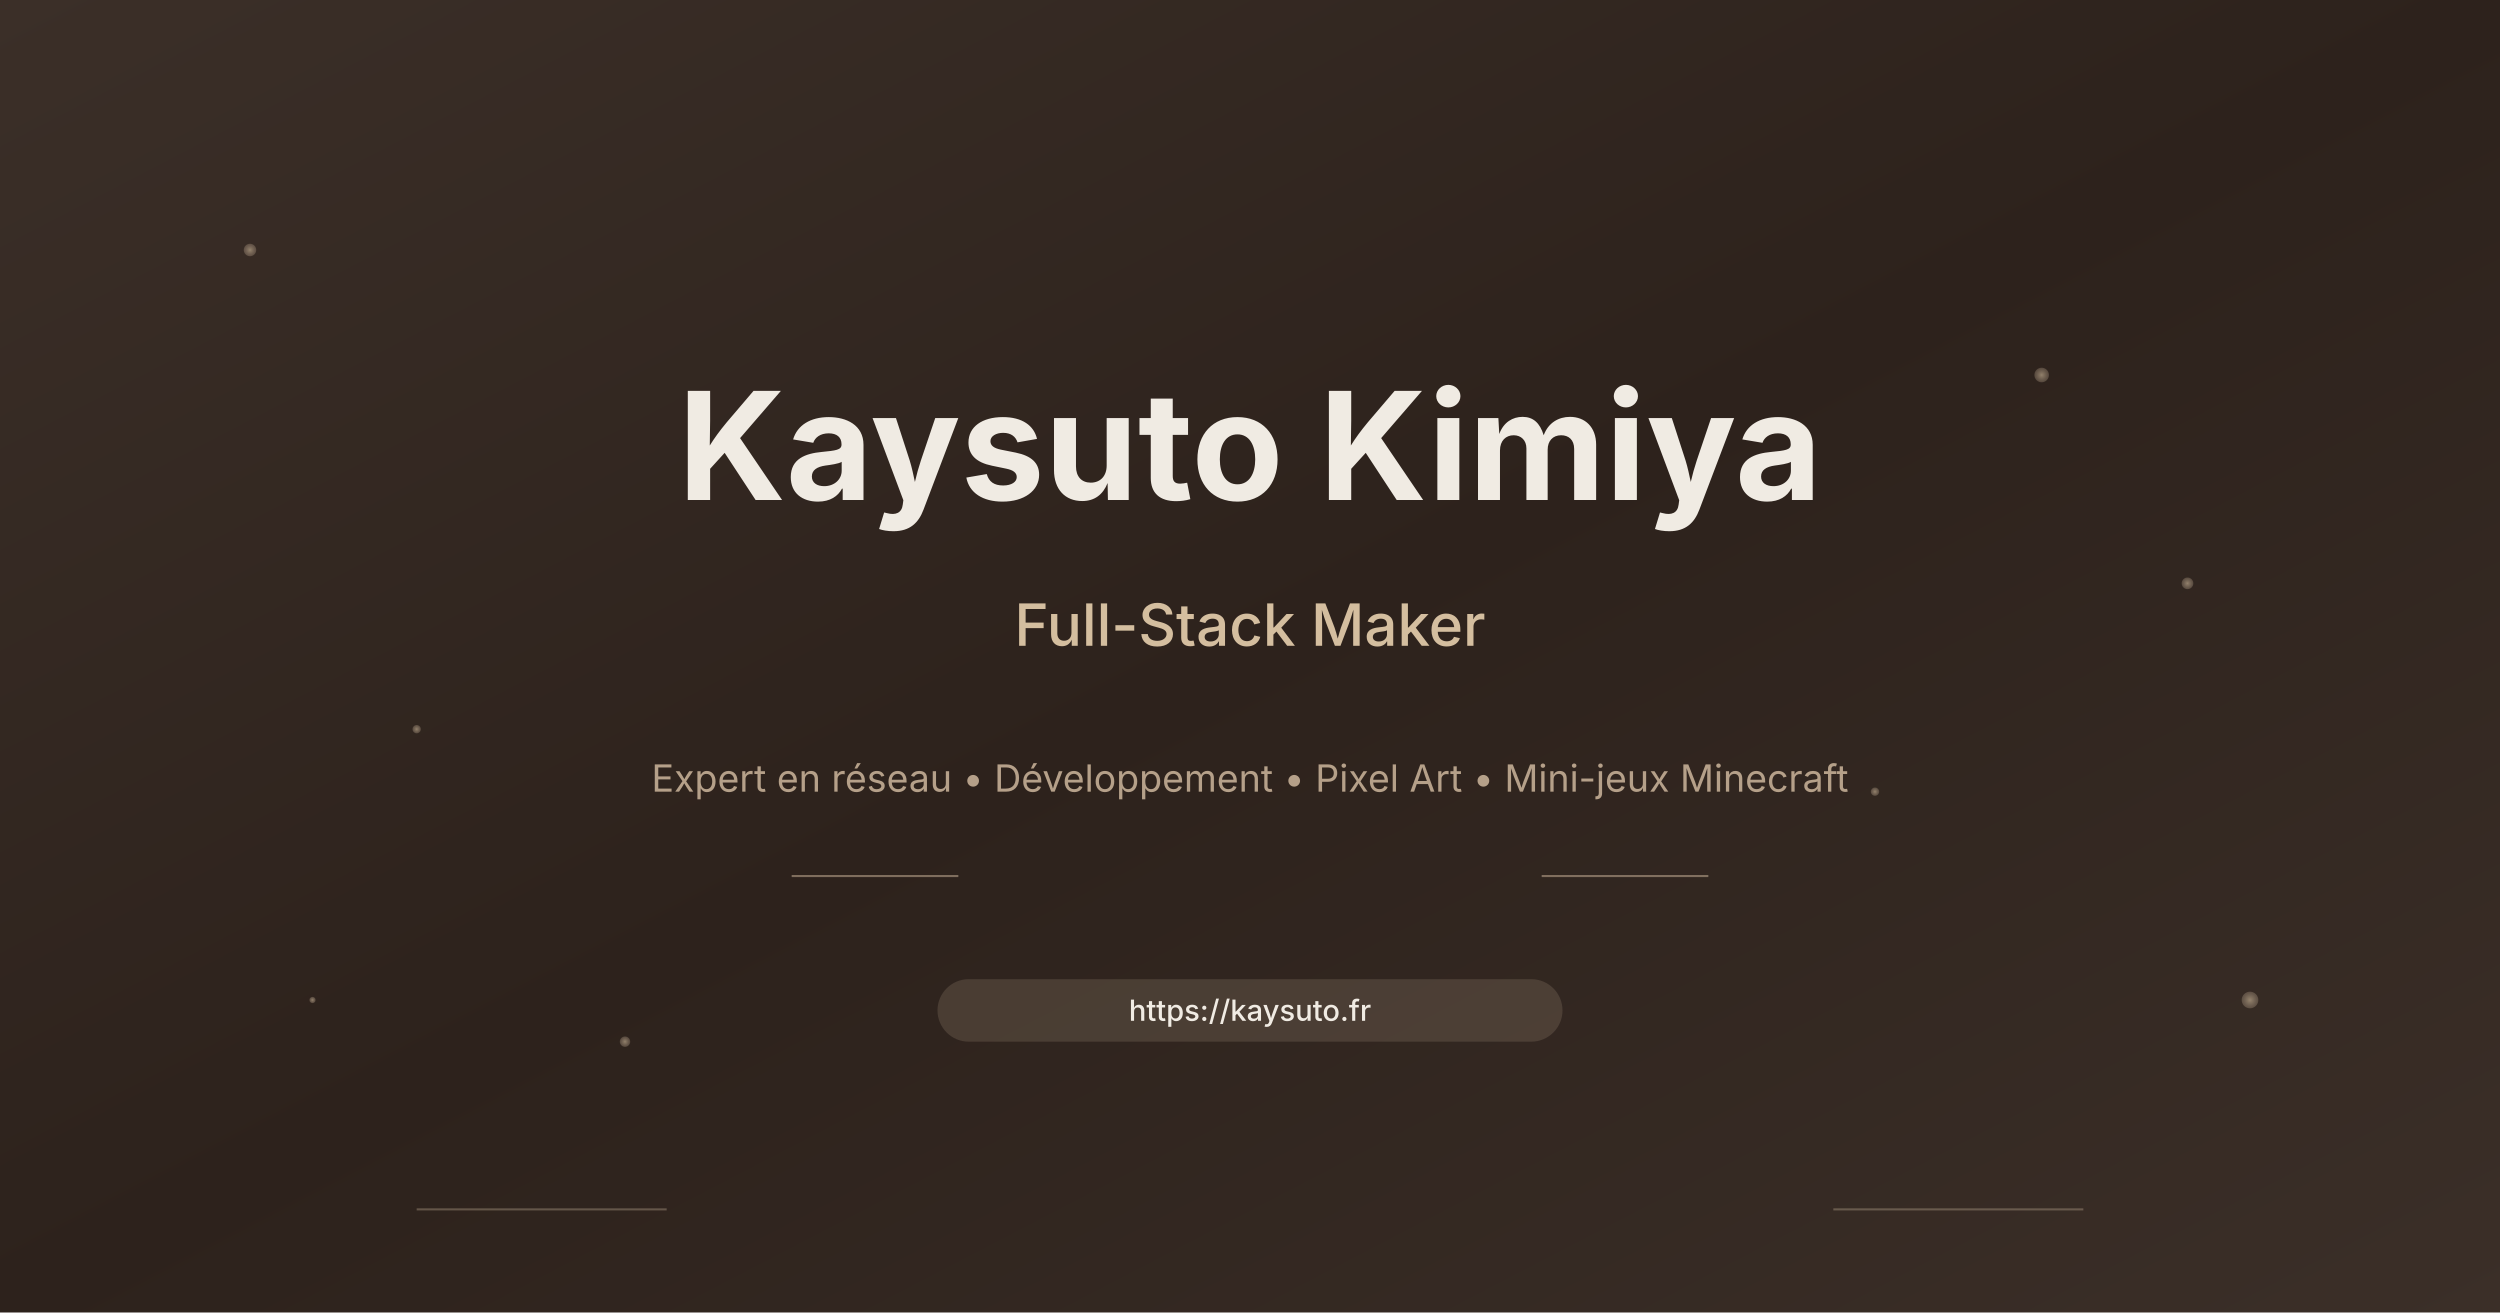
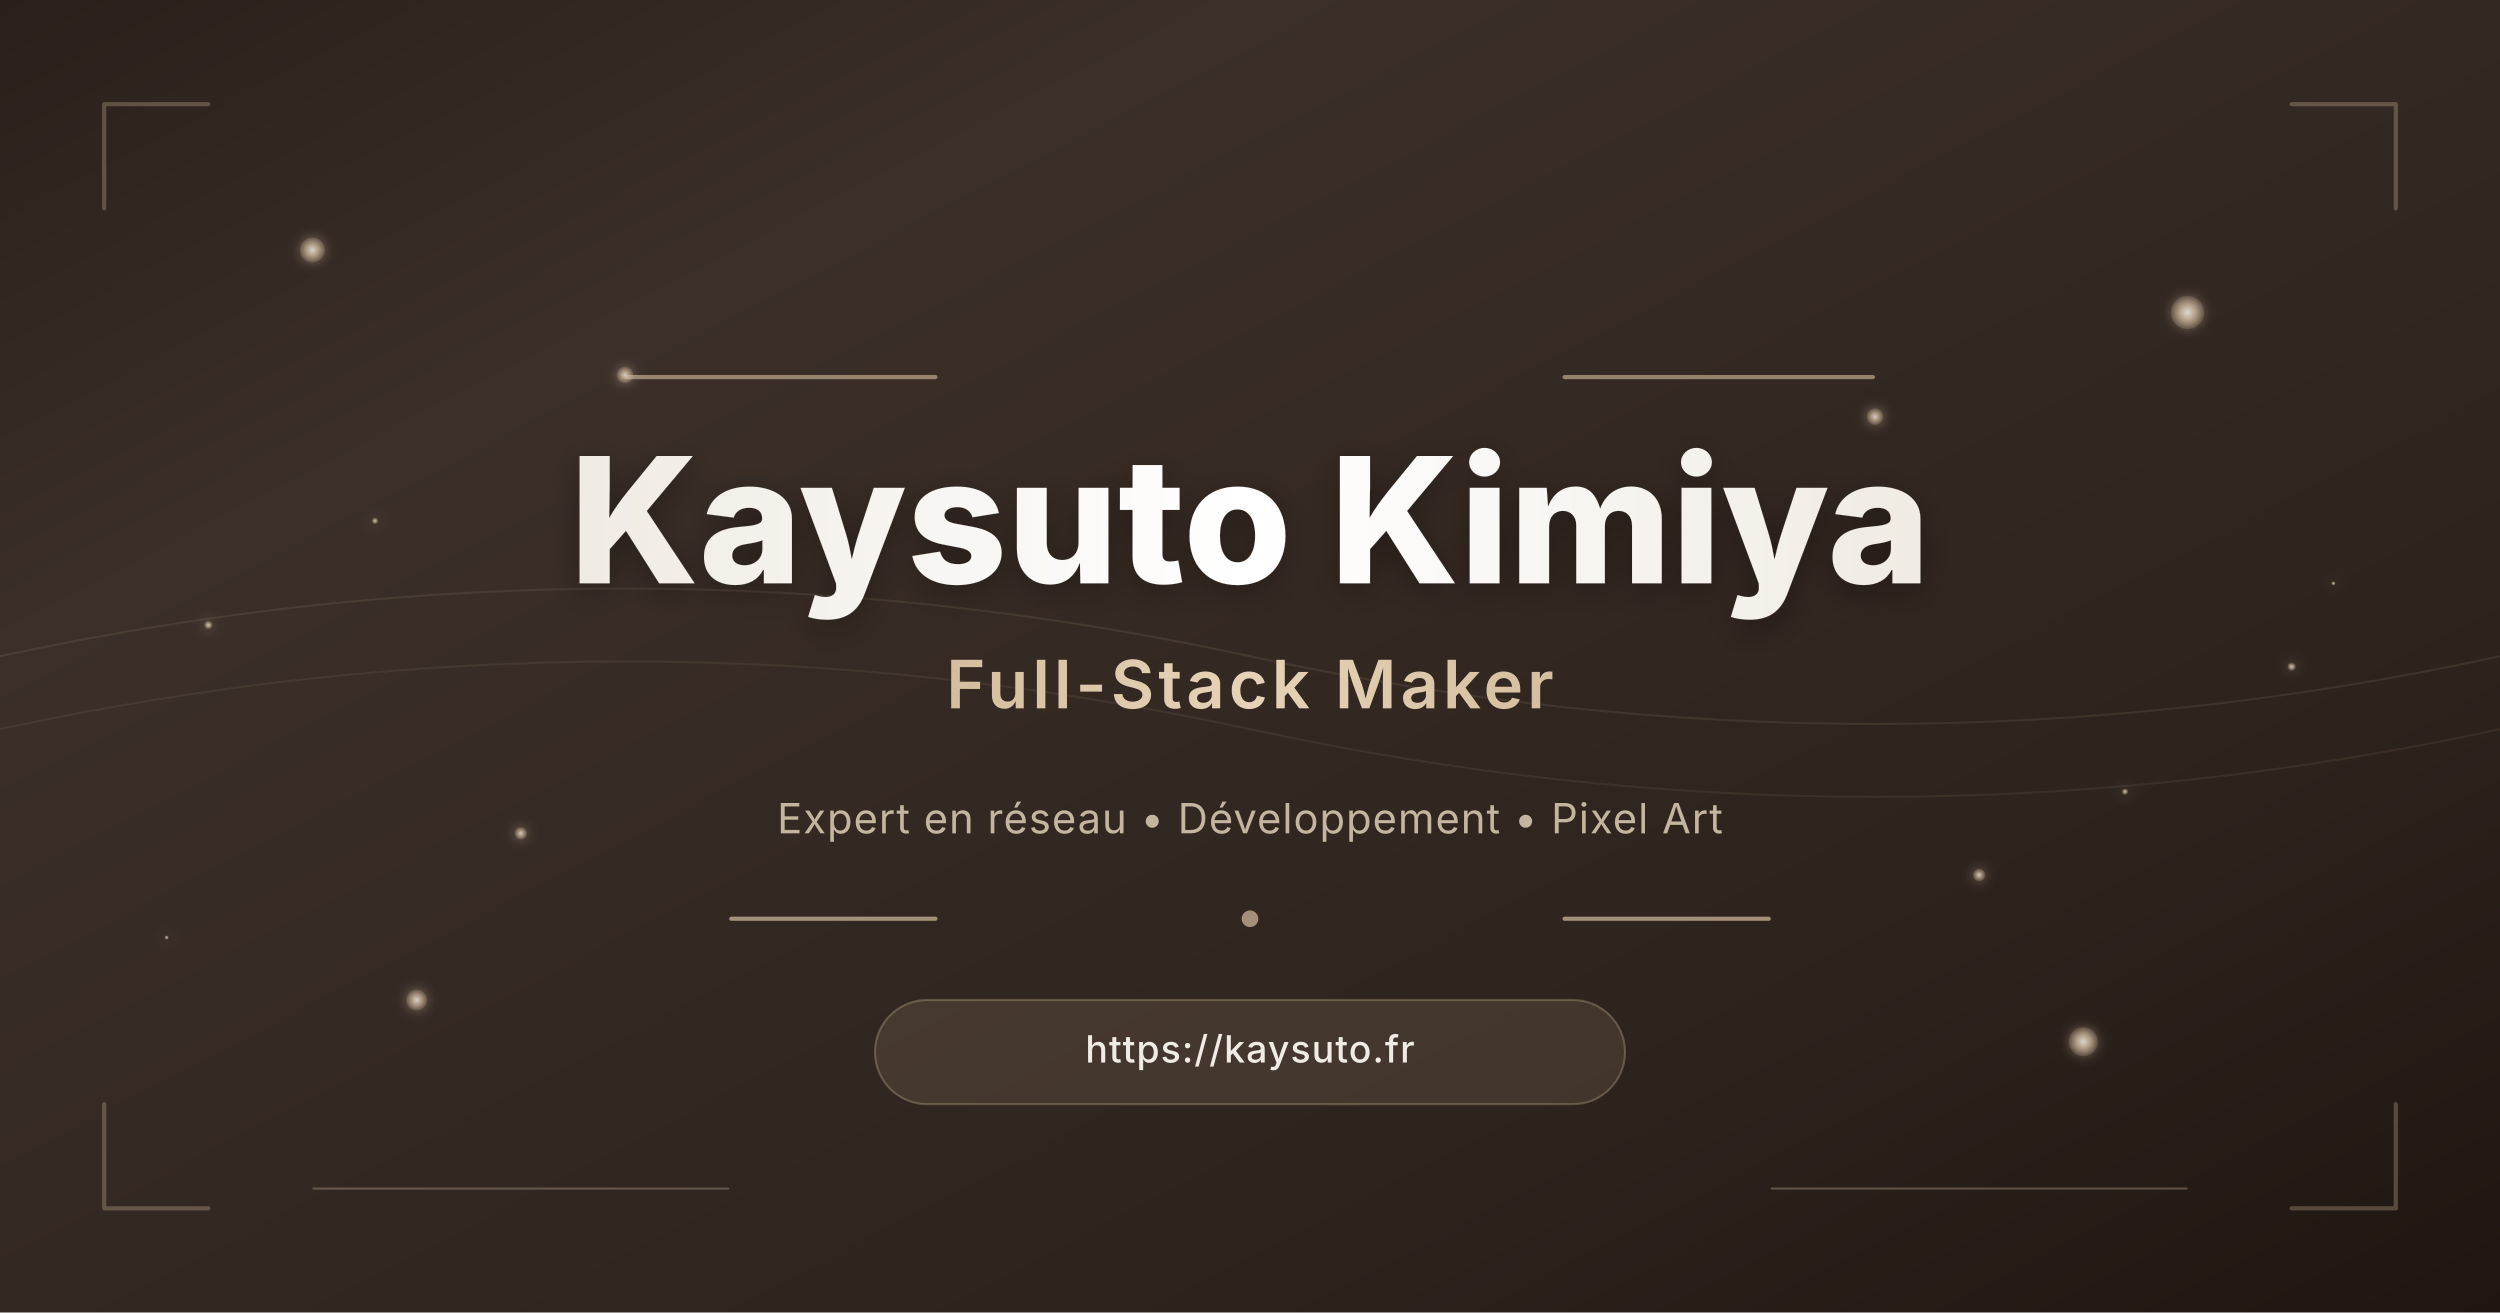
- <svg xmlns="http://www.w3.org/2000/svg" width="1200" height="630" viewBox="0 0 1200 630" fill="none">
+ <svg xmlns="http://www.w3.org/2000/svg" fill="none" viewBox="0 0 1200 630" height="630" width="1200">
  <defs>
    <linearGradient id="bgGradient" x1="0%" y1="0%" x2="100%" y2="100%">
-       <stop offset="0%" style="stop-color:#3B2F28" />
-       <stop offset="50%" style="stop-color:#2D221C" />
-       <stop offset="100%" style="stop-color:#3B2F28" />
+       <stop offset="0%" style="stop-color:#2A1F1A" />
+       <stop offset="25%" style="stop-color:#3B2F28" />
+       <stop offset="75%" style="stop-color:#2D221C" />
+       <stop offset="100%" style="stop-color:#1F1611" />
    </linearGradient>
    <radialGradient id="particleGradient" cx="50%" cy="50%" r="50%">
-       <stop offset="0%" style="stop-color:#D4BE9F" stop-opacity="0.6" />
-       <stop offset="100%" style="stop-color:#B5A089" stop-opacity="0.3" />
+       <stop offset="0%" style="stop-color:#F0EBE3" stop-opacity="0.8" />
+       <stop offset="50%" style="stop-color:#D4BE9F" stop-opacity="0.6" />
+       <stop offset="100%" style="stop-color:#B5A089" stop-opacity="0.2" />
    </radialGradient>
+     <linearGradient id="titleGradient" x1="0%" y1="0%" x2="100%" y2="0%">
+       <stop offset="0%" style="stop-color:#F0EBE3" />
+       <stop offset="50%" style="stop-color:#FFFFFF" />
+       <stop offset="100%" style="stop-color:#F0EBE3" />
+     </linearGradient>
+     <linearGradient id="subtitleGradient" x1="0%" y1="0%" x2="100%" y2="0%">
+       <stop offset="0%" style="stop-color:#D4BE9F" />
+       <stop offset="50%" style="stop-color:#E6D3B7" />
+       <stop offset="100%" style="stop-color:#D4BE9F" />
+     </linearGradient>
+     <filter id="textShadow" x="-50%" y="-50%" width="200%" height="200%">
+       <feDropShadow dx="0" dy="4" stdDeviation="8" flood-color="#000000" flood-opacity="0.3" />
+     </filter>
+     <filter id="glow" x="-50%" y="-50%" width="200%" height="200%">
+       <feGaussianBlur stdDeviation="3" result="coloredBlur" />
+       <feMerge>
+         <feMergeNode in="coloredBlur" />
+         <feMergeNode in="SourceGraphic" />
+       </feMerge>
+     </filter>
  </defs>
  <rect width="1200" height="630" fill="url(#bgGradient)" />
-   <circle cx="120" cy="120" r="3" fill="url(#particleGradient)" />
-   <circle cx="1080" cy="480" r="4" fill="url(#particleGradient)" />
-   <circle cx="200" cy="350" r="2" fill="url(#particleGradient)" />
-   <circle cx="980" cy="180" r="3.5" fill="url(#particleGradient)" />
-   <circle cx="300" cy="500" r="2.5" fill="url(#particleGradient)" />
-   <circle cx="900" cy="380" r="2" fill="url(#particleGradient)" />
-   <circle cx="150" cy="480" r="1.5" fill="url(#particleGradient)" />
-   <circle cx="1050" cy="280" r="2.8" fill="url(#particleGradient)" />
-   <rect x="200" y="580" width="120" height="1" fill="#B5A089" opacity="0.4" />
-   <rect x="880" y="580" width="120" height="1" fill="#B5A089" opacity="0.4" />
-   <text x="600" y="240" text-anchor="middle" font-family="Inter, system-ui, sans-serif" font-size="72" font-weight="700" fill="#F0EBE3">
+   <g opacity="0.1">
+     <path d="M0,315 Q300,250 600,315 T1200,315" stroke="#D4BE9F" stroke-width="1" fill="none" />
+     <path d="M0,350 Q300,285 600,350 T1200,350" stroke="#B5A089" stroke-width="1" fill="none" />
+   </g>
+   <g filter="url(#glow)">
+     <circle cx="150" cy="120" r="6" fill="url(#particleGradient)" />
+     <circle cx="1050" cy="150" r="8" fill="url(#particleGradient)" />
+     <circle cx="200" cy="480" r="5" fill="url(#particleGradient)" />
+     <circle cx="1000" cy="500" r="7" fill="url(#particleGradient)" />
+     <circle cx="300" cy="180" r="4" fill="url(#particleGradient)" />
+     <circle cx="900" cy="200" r="4" fill="url(#particleGradient)" />
+     <circle cx="250" cy="400" r="3" fill="url(#particleGradient)" />
+     <circle cx="950" cy="420" r="3" fill="url(#particleGradient)" />
+     <circle cx="100" cy="300" r="2" fill="url(#particleGradient)" />
+     <circle cx="1100" cy="320" r="2" fill="url(#particleGradient)" />
+     <circle cx="180" cy="250" r="1.5" fill="url(#particleGradient)" />
+     <circle cx="1020" cy="380" r="1.5" fill="url(#particleGradient)" />
+     <circle cx="80" cy="450" r="1" fill="url(#particleGradient)" />
+     <circle cx="1120" cy="280" r="1" fill="url(#particleGradient)" />
+   </g>
+   <g opacity="0.6">
+     <rect x="300" y="180" width="150" height="2" fill="#D4BE9F" rx="1" />
+     <rect x="750" y="180" width="150" height="2" fill="#D4BE9F" rx="1" />
+   </g>
+   <text x="600" y="280" text-anchor="middle" font-family="Inter, system-ui, sans-serif" font-size="84" font-weight="800" fill="url(#titleGradient)" filter="url(#textShadow)">
    Kaysuto Kimiya
  </text>
-   <text x="600" y="310" text-anchor="middle" font-family="Inter, system-ui, sans-serif" font-size="28" font-weight="500" fill="#D4BE9F">
+   <text x="600" y="340" text-anchor="middle" font-family="Inter, system-ui, sans-serif" font-size="32" font-weight="600" fill="url(#subtitleGradient)" letter-spacing="2px">
    Full-Stack Maker
  </text>
-   <text x="600" y="380" text-anchor="middle" font-family="Inter, system-ui, sans-serif" font-size="18" font-weight="400" fill="#B5A089">
-     Expert en réseau • Développement • Pixel Art • Mini-jeux Minecraft
+   <text x="600" y="400" text-anchor="middle" font-family="Inter, system-ui, sans-serif" font-size="20" font-weight="400" fill="#C4B5A0" letter-spacing="0.5px">
+     Expert en réseau • Développement • Pixel Art
  </text>
-   <rect x="380" y="420" width="80" height="1" fill="#B5A089" opacity="0.6" />
-   <rect x="740" y="420" width="80" height="1" fill="#B5A089" opacity="0.6" />
-   <rect x="450" y="470" width="300" height="30" rx="15" fill="#B5A089" opacity="0.2" />
-   <text x="600" y="490" text-anchor="middle" font-family="Inter, system-ui, sans-serif" font-size="14" font-weight="500" fill="#F0EBE3">
-     https://kaysuto.fr
-   </text>
+   <g opacity="0.7">
+     <rect x="350" y="440" width="100" height="2" fill="#D4BE9F" rx="1" />
+     <rect x="750" y="440" width="100" height="2" fill="#D4BE9F" rx="1" />
+     <circle cx="600" cy="441" r="4" fill="#D4BE9F" />
+   </g>
+   <g>
+     <rect x="420" y="480" width="360" height="50" rx="25" fill="rgba(180, 160, 137, 0.15)" stroke="rgba(212, 190, 159, 0.3)" stroke-width="1" />
+     <text x="600" y="510" text-anchor="middle" font-family="Inter, system-ui, sans-serif" font-size="18" font-weight="500" fill="#F0EBE3" letter-spacing="0.5px">
+       https://kaysuto.fr
+     </text>
+   </g>
+   <g opacity="0.4">
+     <rect x="150" y="570" width="200" height="1" fill="#B5A089" />
+     <rect x="850" y="570" width="200" height="1" fill="#B5A089" />
+   </g>
+   <g opacity="0.3">
+     <path d="M50,50 L100,50 M50,50 L50,100" stroke="#D4BE9F" stroke-width="2" stroke-linecap="round" />
+     <path d="M1150,50 L1100,50 M1150,50 L1150,100" stroke="#D4BE9F" stroke-width="2" stroke-linecap="round" />
+     <path d="M50,580 L100,580 M50,580 L50,530" stroke="#D4BE9F" stroke-width="2" stroke-linecap="round" />
+     <path d="M1150,580 L1100,580 M1150,580 L1150,530" stroke="#D4BE9F" stroke-width="2" stroke-linecap="round" />
+   </g>
</svg>
